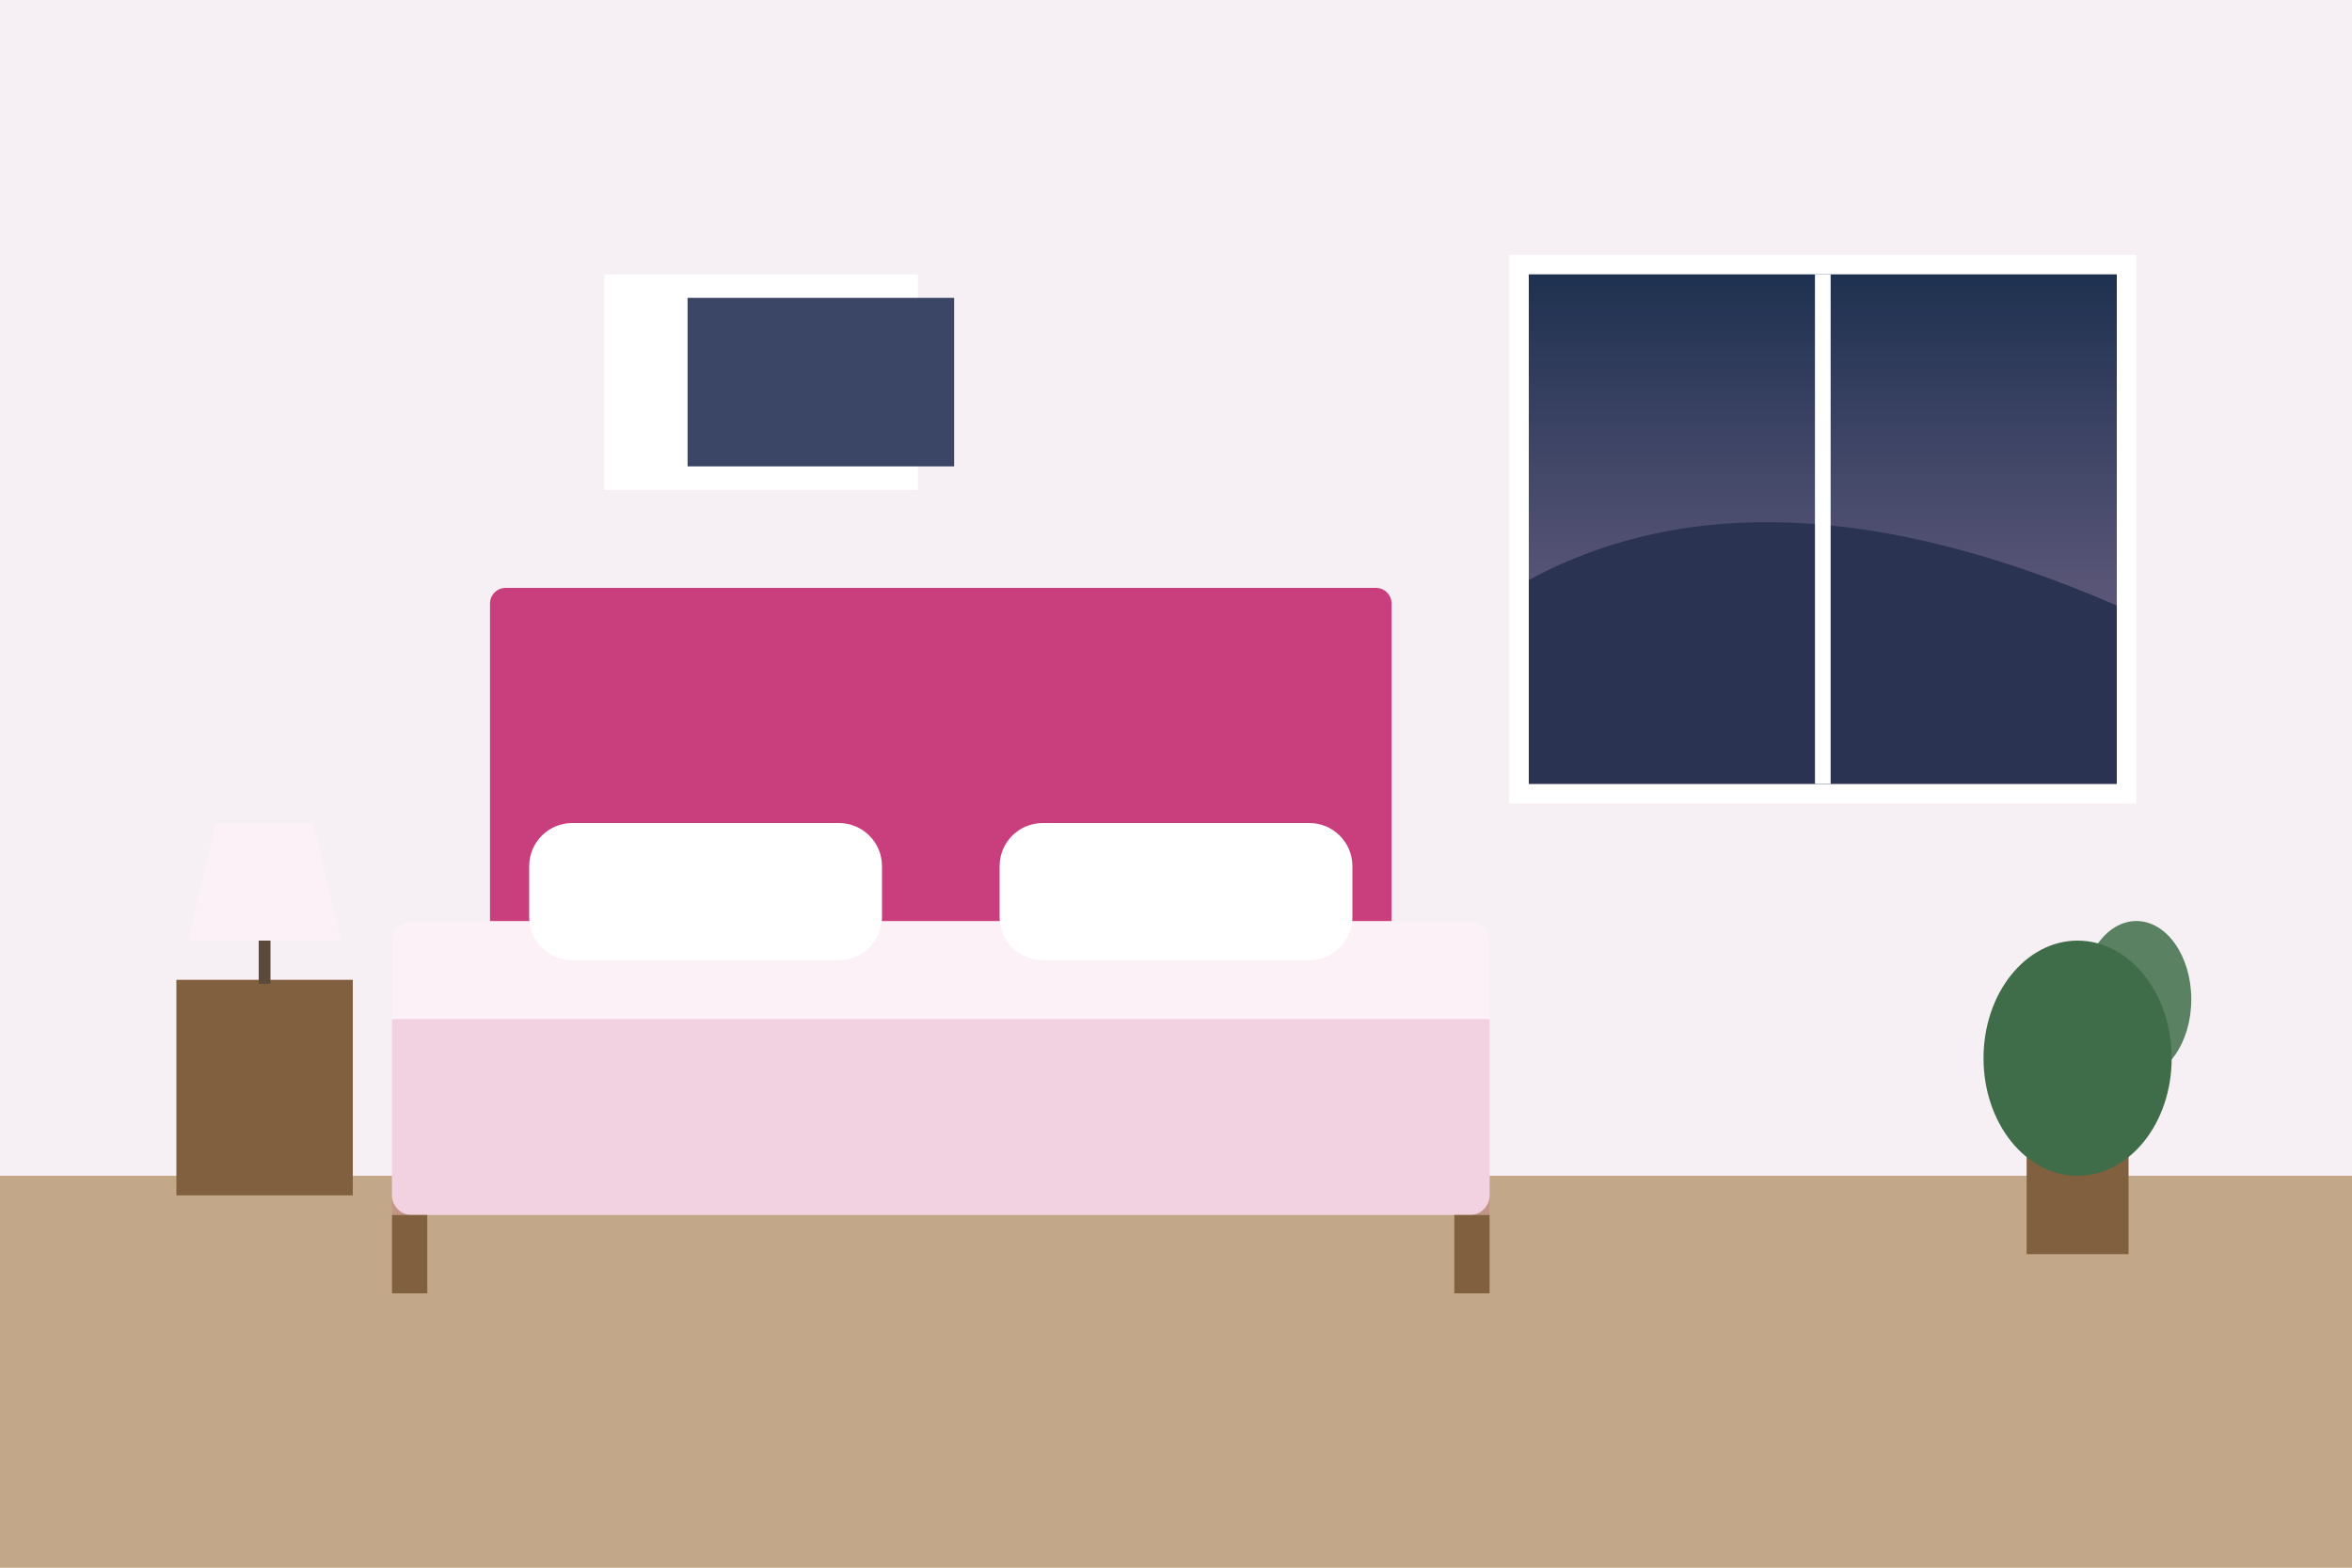
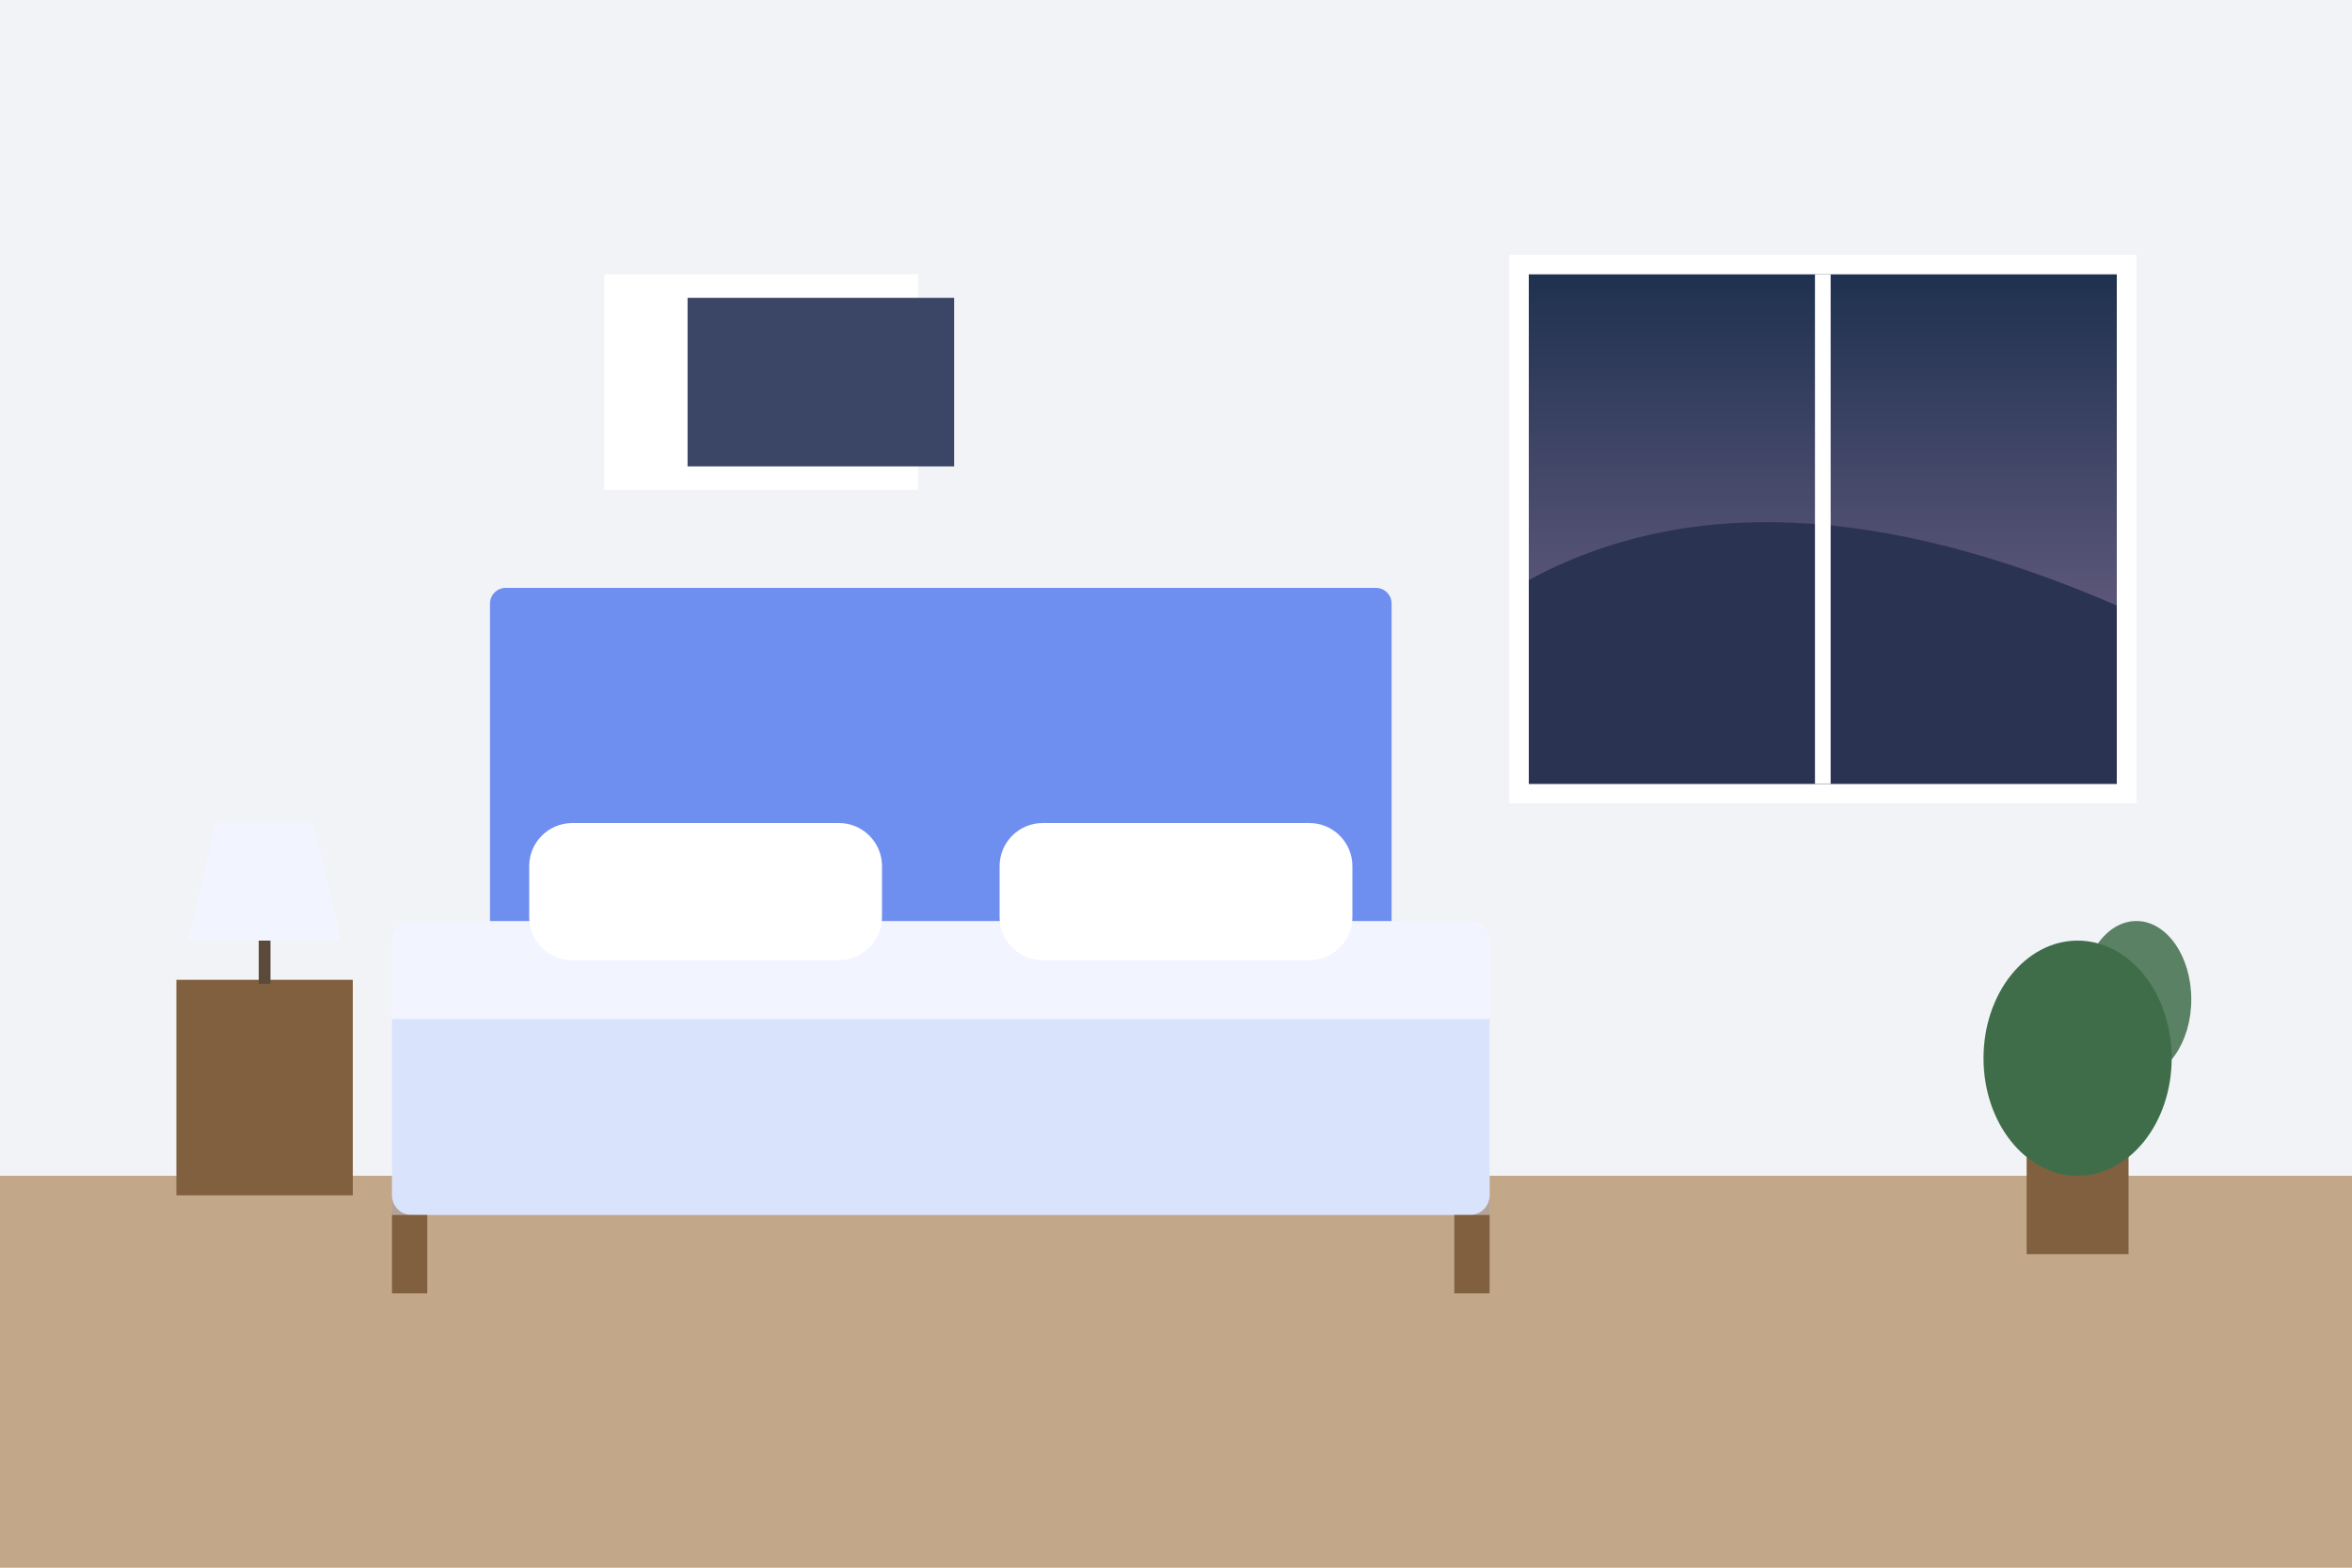
<svg xmlns="http://www.w3.org/2000/svg" viewBox="0 0 1200 800" width="1200" height="800" role="img" aria-label="Illustration of a bedroom scene (Wayfare demo artwork)">
  <defs>
    <linearGradient id="sky" x1="0" y1="0" x2="0" y2="1">
      <stop offset="0" stop-color="#1f3150" />
      <stop offset="1" stop-color="#7c6b8f" />
    </linearGradient>
    <linearGradient id="sea" x1="0" y1="0" x2="0" y2="1">
      <stop offset="0" stop-color="#3f7fa6" />
      <stop offset="1" stop-color="#1f5a80" />
    </linearGradient>
  </defs>
-   <rect width="1200" height="800" fill="#f6eff3" />
+   <rect width="1200" height="800" fill="#f1f3f6" />
  <rect y="600" width="1200" height="200" fill="#c2a888" />
  <rect x="770" y="130" width="320" height="280" fill="#ffffff" />
  <rect x="780" y="140" width="300" height="260" fill="url(#sky)" />
  <path d="M780 400 L780 296 Q 900 231 1080 309 L1080 400 Z" fill="#2b3352" />
  <rect x="926" y="140" width="8" height="260" fill="#ffffff" />
-   <rect x="250" y="300" width="460" height="230" rx="8" fill="#c93f7d" />
-   <rect x="200" y="470" width="560" height="150" rx="10" fill="#fbf1f6" />
-   <rect x="200" y="520" width="560" height="100" fill="#c93f7d" opacity="0.18" />
+   <rect x="250" y="300" width="460" height="230" rx="8" fill="#6f8ff0" />
+   <rect x="200" y="470" width="560" height="150" rx="10" fill="#f2f5ff" />
+   <rect x="200" y="520" width="560" height="100" fill="#6f8ff0" opacity="0.18" />
  <rect x="270" y="420" width="180" height="70" rx="22" fill="#ffffff" />
  <rect x="510" y="420" width="180" height="70" rx="22" fill="#ffffff" />
  <rect x="200" y="620" width="18" height="40" fill="#80603f" />
  <rect x="742" y="620" width="18" height="40" fill="#80603f" />
  <rect x="90" y="500" width="90" height="110" fill="#80603f" />
-   <path d="M110 420 h50 l14 60 h-78 Z" fill="#fbf1f6" />
+   <path d="M110 420 h50 l14 60 h-78 Z" fill="#f2f5ff" />
  <rect x="132" y="480" width="6" height="22" fill="#5b4a3a" />
  <rect x="1034" y="580" width="52" height="60" fill="#80603f" />
  <ellipse cx="1060" cy="540" rx="48" ry="60" fill="#3f6d4a" />
  <ellipse cx="1090" cy="510" rx="28" ry="40" fill="#3f6d4a" opacity="0.85" />
  <rect x="308.3" y="140" width="160" height="110" fill="#ffffff" />
  <rect x="350.8" y="152" width="136" height="86" fill="#3b4566" />
</svg>
